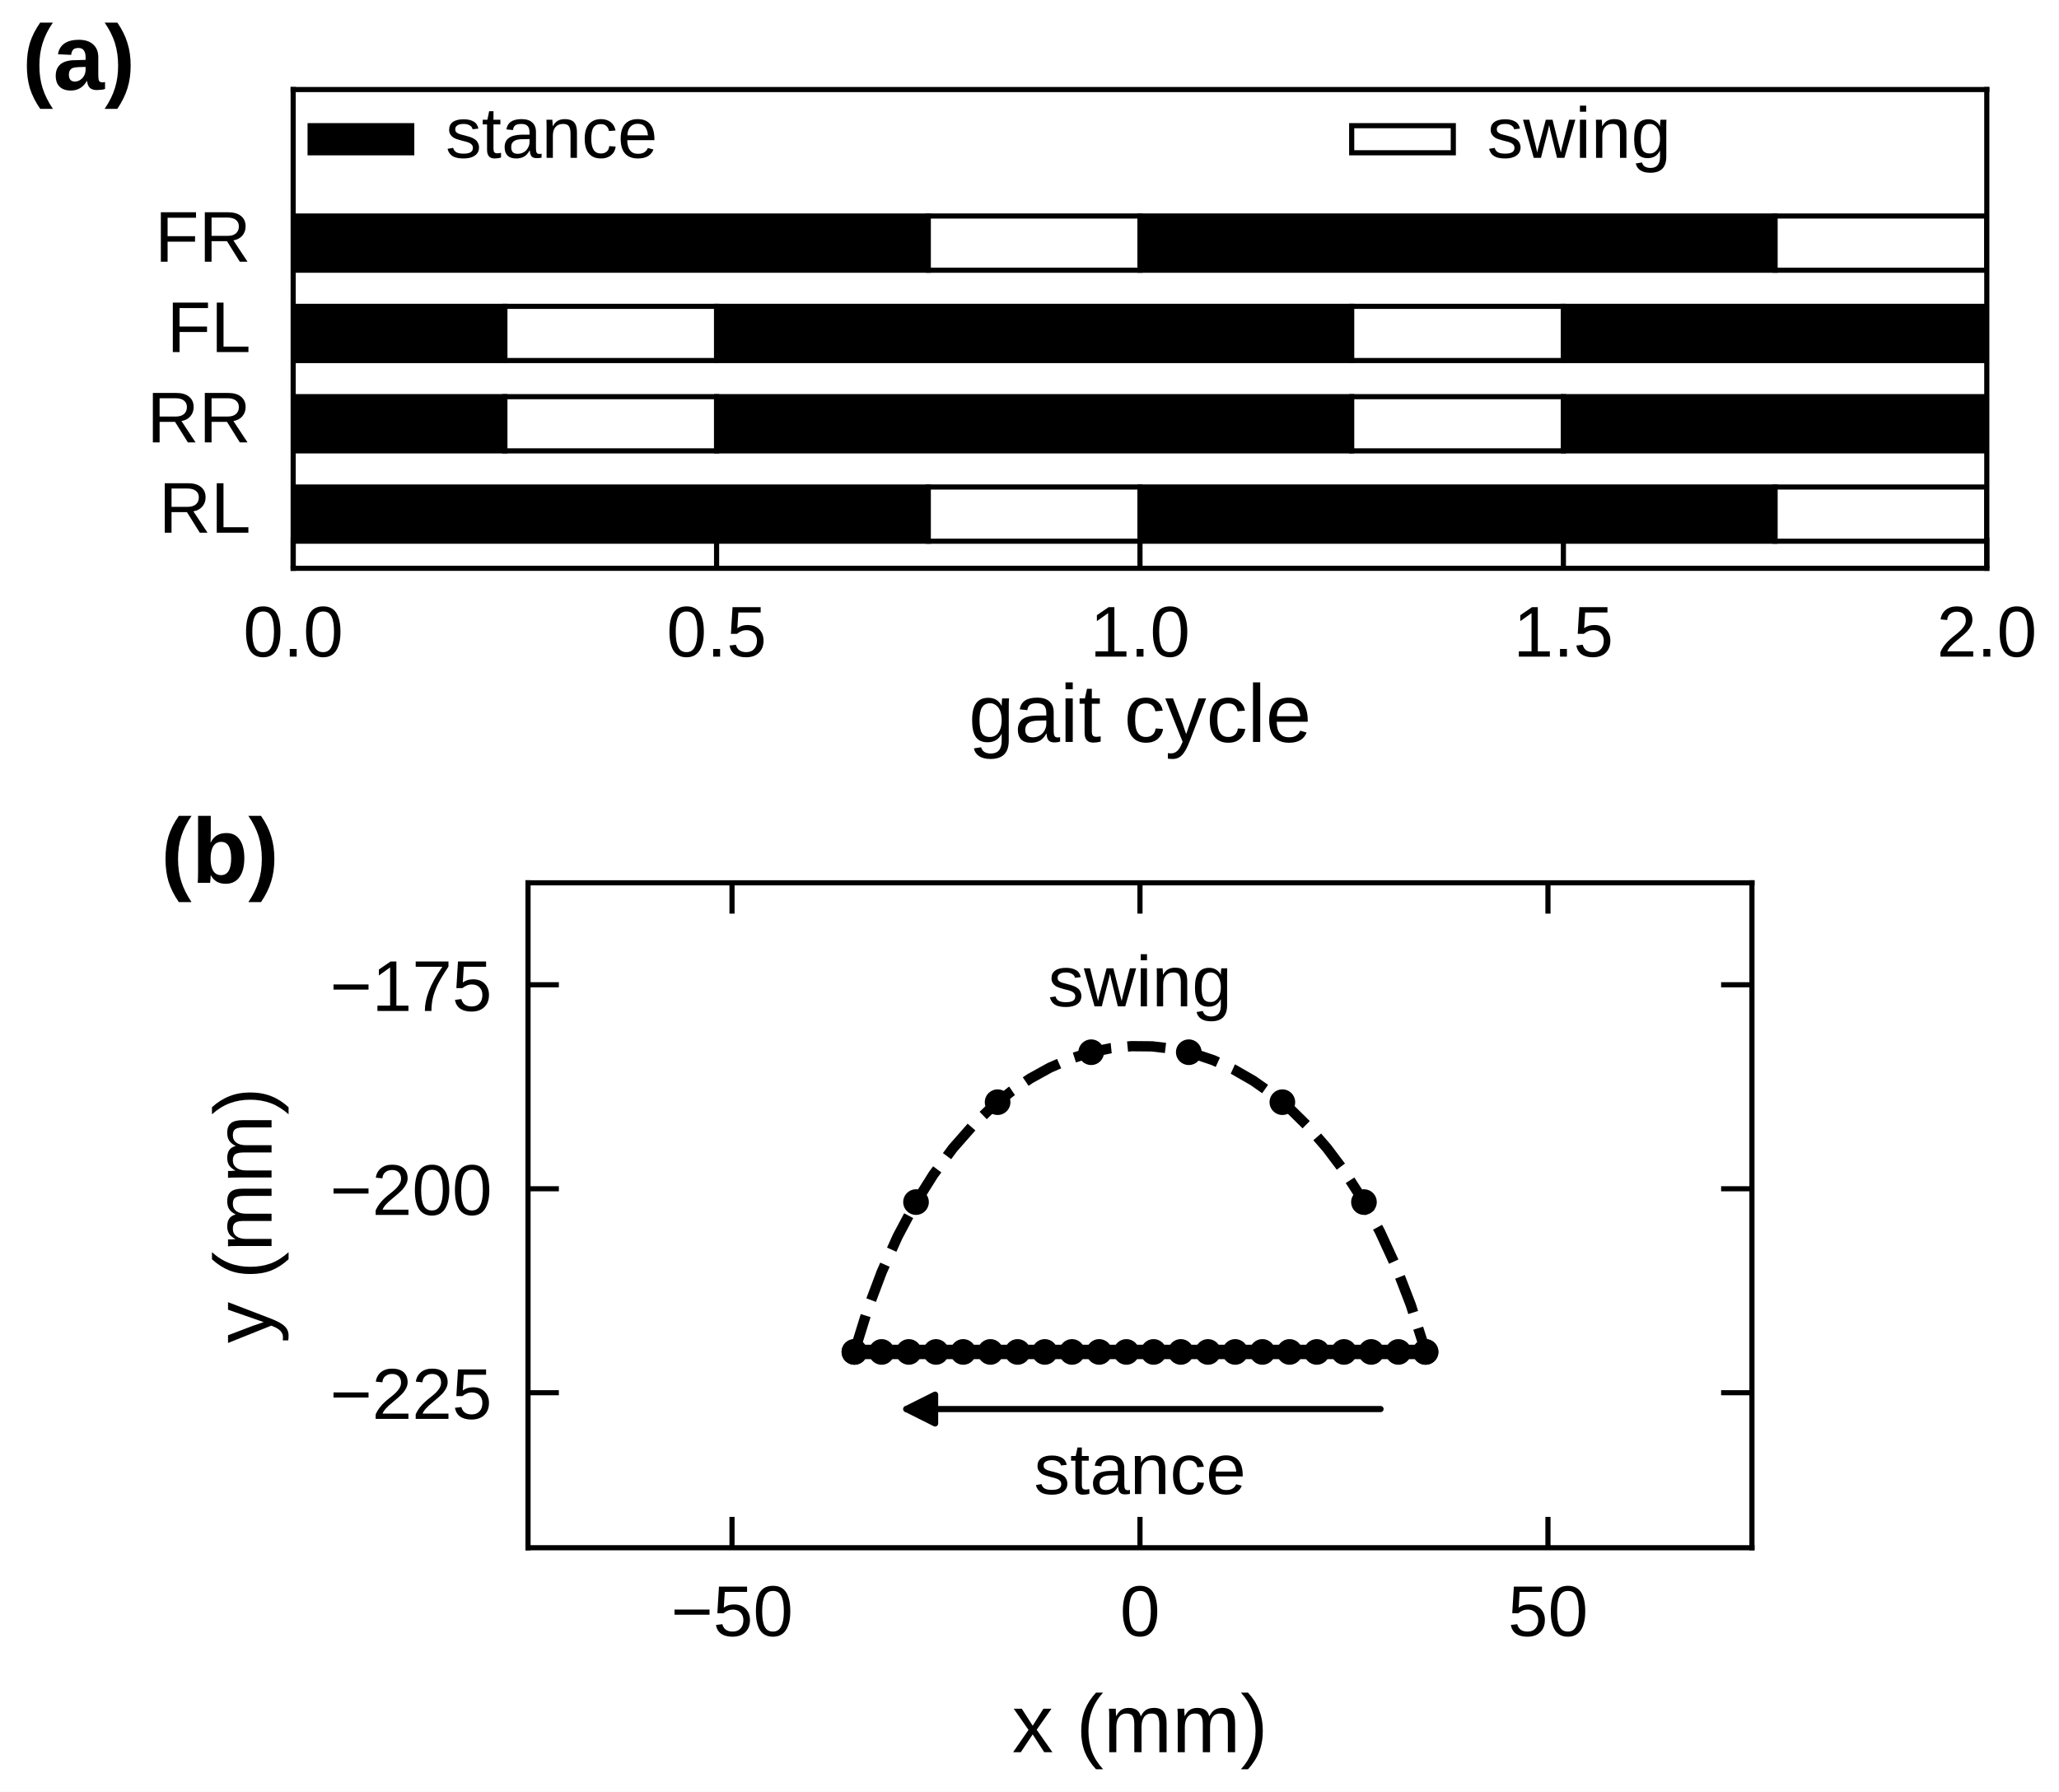
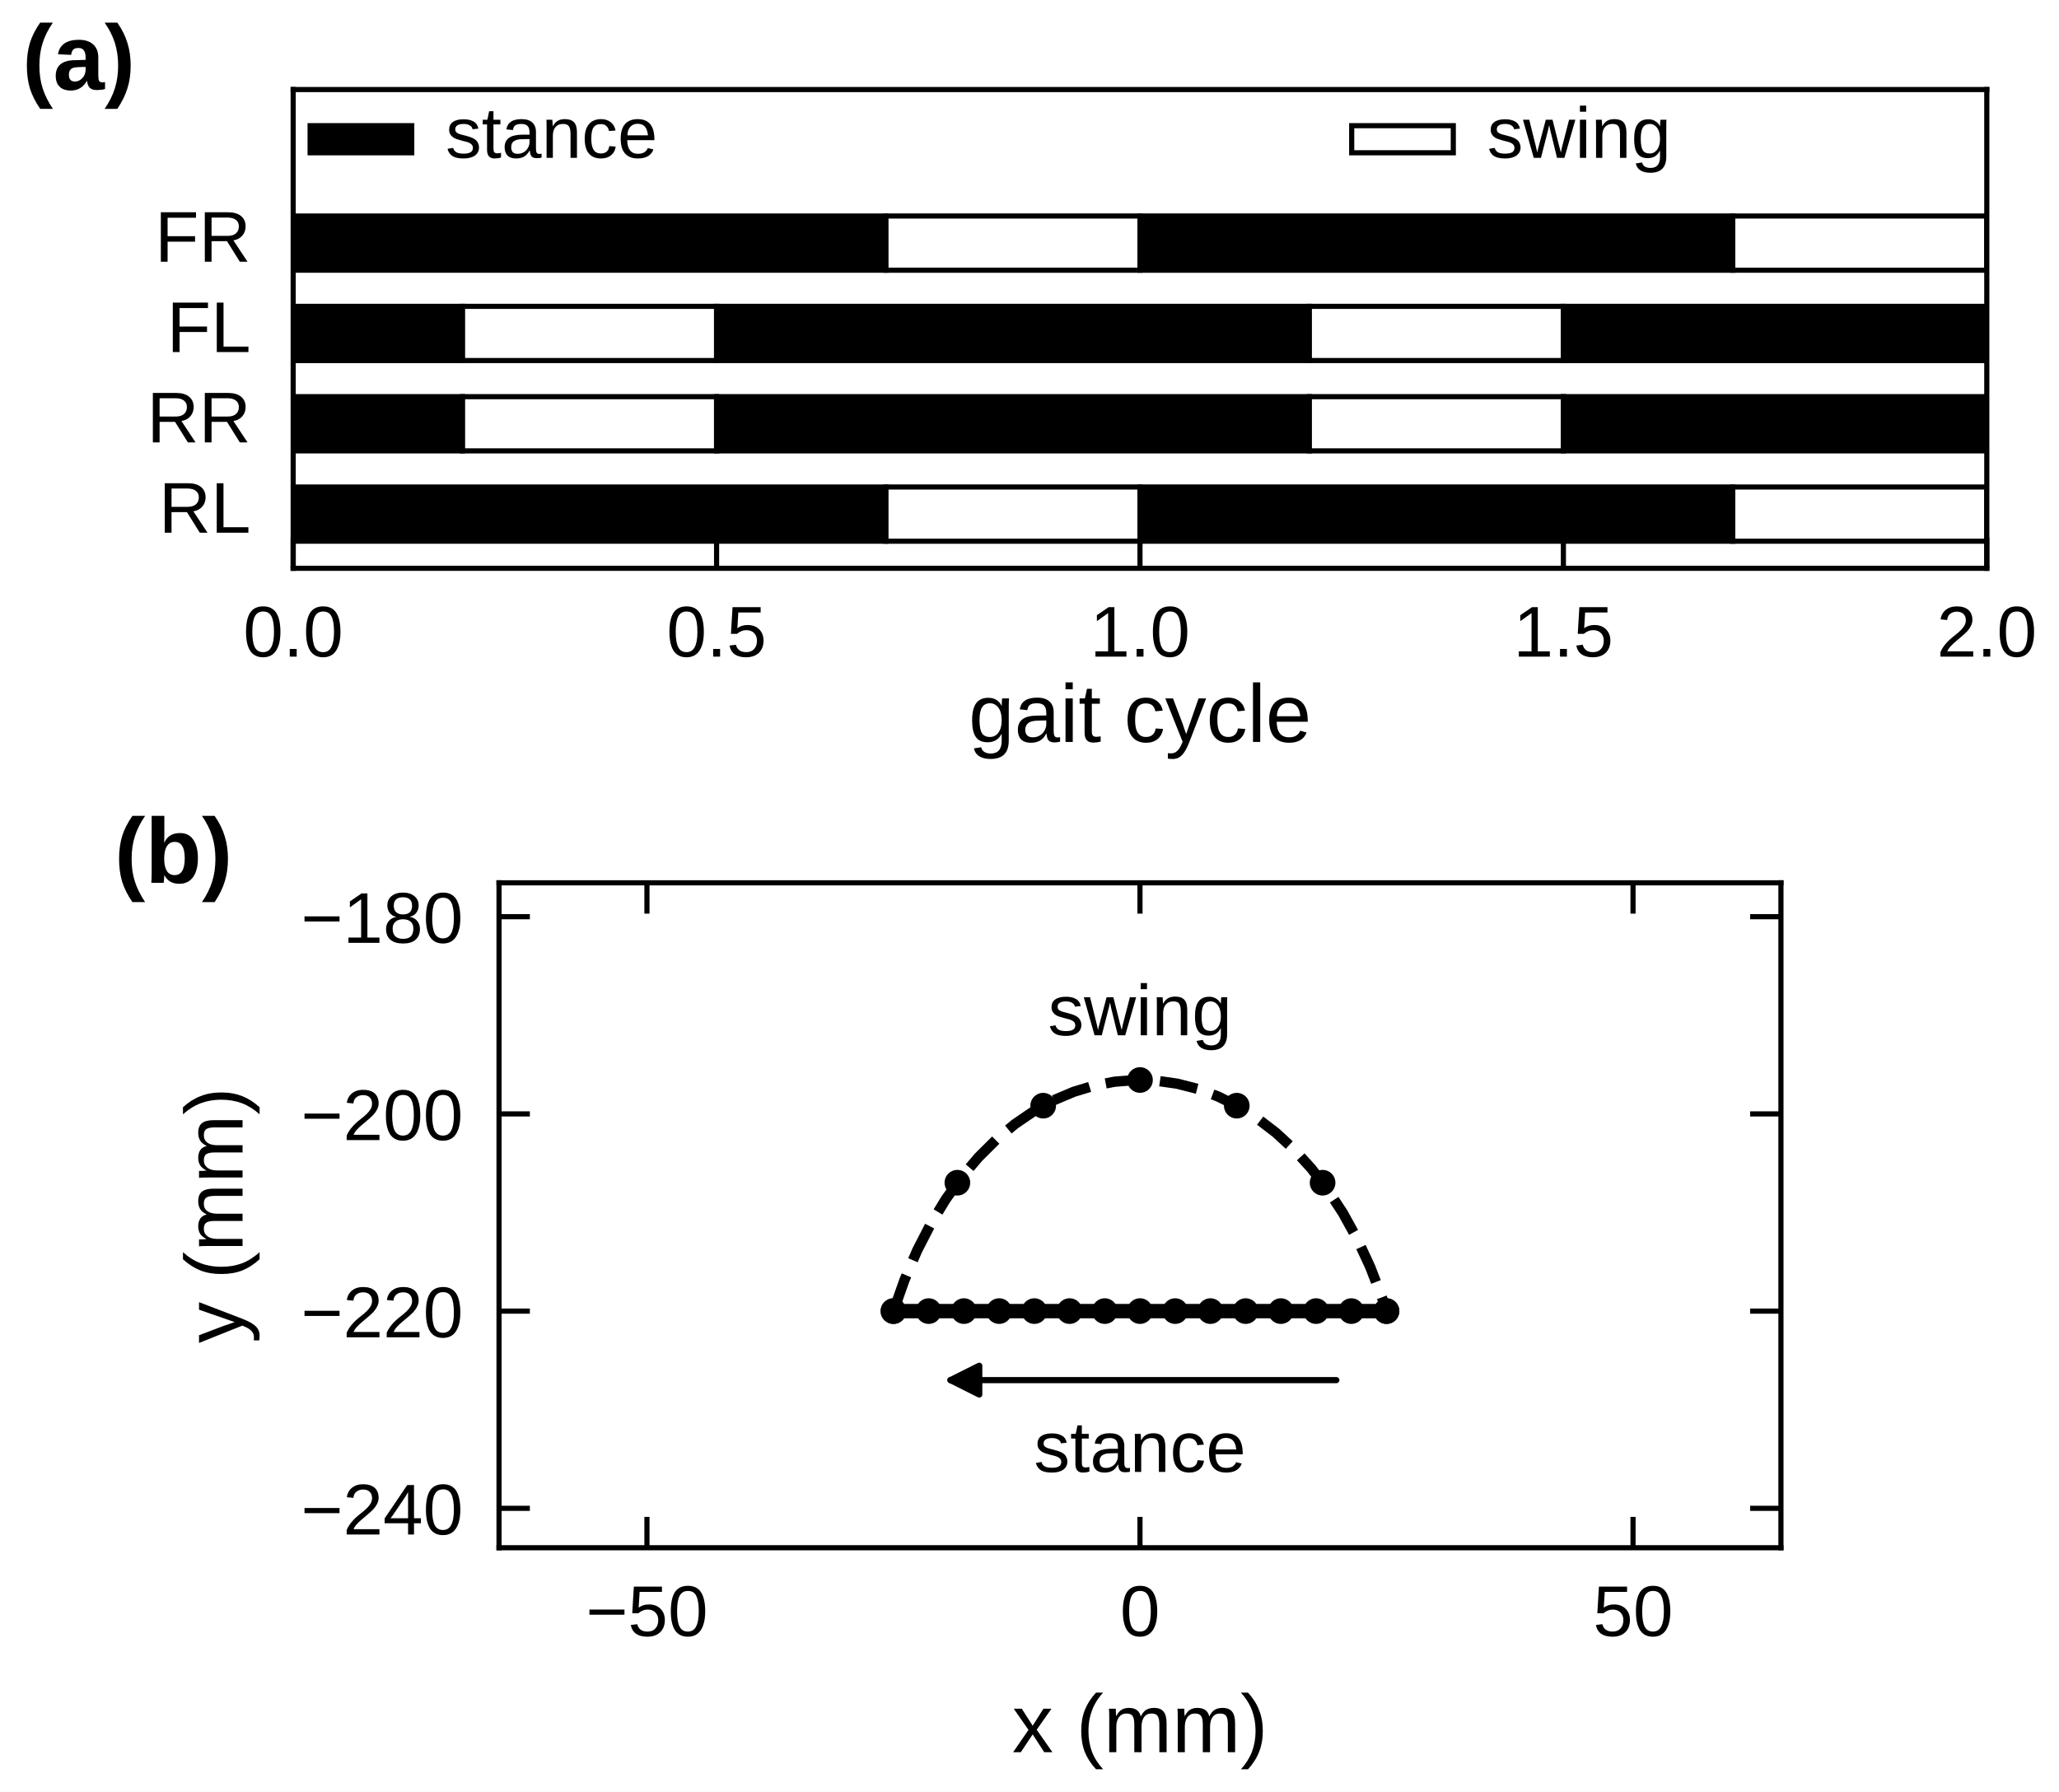
<svg xmlns="http://www.w3.org/2000/svg" xmlns:xlink="http://www.w3.org/1999/xlink" width="200.311pt" height="174.324pt" viewBox="0 0 200.311 174.324" version="1.1">
  <defs>
    <style type="text/css">*{stroke-linejoin: round; stroke-linecap: butt}</style>
  </defs>
  <g id="figure_1">
    <g id="patch_1">
      <path d="M 0 174.324  L 200.311 174.324  L 200.311 0  L 0 0  z " style="fill: #ffffff" />
    </g>
    <g id="axes_1">
      <g id="patch_2">
        <path d="M 28.522 55.292  L 193.286 55.292  L 193.286 8.712  L 28.522 8.712  z " style="fill: #ffffff" />
      </g>
      <g id="patch_3">
-         <path d="M -53.86 26.289  L 7.927 26.289  L 7.927 21.016  L -53.86 21.016  z " clip-path="url(#p23dc5a5c79)" style="stroke: #000000; stroke-width: 0.5; stroke-linejoin: miter" />
+         <path d="M -53.86 26.289  L 3.808 26.289  L 3.808 21.016  L -53.86 21.016  z " clip-path="url(#p6f42e60579)" style="stroke: #000000; stroke-width: 0.5; stroke-linejoin: miter" />
      </g>
      <g id="patch_4">
-         <path d="M 7.927 26.289  L 28.522 26.289  L 28.522 21.016  L 7.927 21.016  z " clip-path="url(#p23dc5a5c79)" style="fill: #ffffff; stroke: #000000; stroke-width: 0.5; stroke-linejoin: miter" />
+         <path d="M 3.808 26.289  L 28.522 26.289  L 28.522 21.016  L 3.808 21.016  z " clip-path="url(#p6f42e60579)" style="fill: #ffffff; stroke: #000000; stroke-width: 0.5; stroke-linejoin: miter" />
      </g>
      <g id="patch_5">
-         <path d="M 28.522 26.289  L 90.309 26.289  L 90.309 21.016  L 28.522 21.016  z " clip-path="url(#p23dc5a5c79)" style="stroke: #000000; stroke-width: 0.5; stroke-linejoin: miter" />
+         <path d="M 28.522 26.289  L 86.19 26.289  L 86.19 21.016  L 28.522 21.016  z " clip-path="url(#p6f42e60579)" style="stroke: #000000; stroke-width: 0.5; stroke-linejoin: miter" />
      </g>
      <g id="patch_6">
-         <path d="M 90.309 26.289  L 110.904 26.289  L 110.904 21.016  L 90.309 21.016  z " clip-path="url(#p23dc5a5c79)" style="fill: #ffffff; stroke: #000000; stroke-width: 0.5; stroke-linejoin: miter" />
+         <path d="M 86.19 26.289  L 110.904 26.289  L 110.904 21.016  L 86.19 21.016  z " clip-path="url(#p6f42e60579)" style="fill: #ffffff; stroke: #000000; stroke-width: 0.5; stroke-linejoin: miter" />
      </g>
      <g id="patch_7">
-         <path d="M 110.904 26.289  L 172.691 26.289  L 172.691 21.016  L 110.904 21.016  z " clip-path="url(#p23dc5a5c79)" style="stroke: #000000; stroke-width: 0.5; stroke-linejoin: miter" />
+         <path d="M 110.904 26.289  L 168.571 26.289  L 168.571 21.016  L 110.904 21.016  z " clip-path="url(#p6f42e60579)" style="stroke: #000000; stroke-width: 0.5; stroke-linejoin: miter" />
      </g>
      <g id="patch_8">
-         <path d="M 172.691 26.289  L 193.286 26.289  L 193.286 21.016  L 172.691 21.016  z " clip-path="url(#p23dc5a5c79)" style="fill: #ffffff; stroke: #000000; stroke-width: 0.5; stroke-linejoin: miter" />
+         <path d="M 168.571 26.289  L 193.286 26.289  L 193.286 21.016  L 168.571 21.016  z " clip-path="url(#p6f42e60579)" style="fill: #ffffff; stroke: #000000; stroke-width: 0.5; stroke-linejoin: miter" />
      </g>
      <g id="patch_9">
-         <path d="M -12.669 35.078  L 49.118 35.078  L 49.118 29.805  L -12.669 29.805  z " clip-path="url(#p23dc5a5c79)" style="stroke: #000000; stroke-width: 0.5; stroke-linejoin: miter" />
+         <path d="M -12.669 35.078  L 44.999 35.078  L 44.999 29.805  L -12.669 29.805  z " clip-path="url(#p6f42e60579)" style="stroke: #000000; stroke-width: 0.5; stroke-linejoin: miter" />
      </g>
      <g id="patch_10">
-         <path d="M 49.118 35.078  L 69.713 35.078  L 69.713 29.805  L 49.118 29.805  z " clip-path="url(#p23dc5a5c79)" style="fill: #ffffff; stroke: #000000; stroke-width: 0.5; stroke-linejoin: miter" />
+         <path d="M 44.999 35.078  L 69.713 35.078  L 69.713 29.805  L 44.999 29.805  z " clip-path="url(#p6f42e60579)" style="fill: #ffffff; stroke: #000000; stroke-width: 0.5; stroke-linejoin: miter" />
      </g>
      <g id="patch_11">
-         <path d="M 69.713 35.078  L 131.5 35.078  L 131.5 29.805  L 69.713 29.805  z " clip-path="url(#p23dc5a5c79)" style="stroke: #000000; stroke-width: 0.5; stroke-linejoin: miter" />
+         <path d="M 69.713 35.078  L 127.38 35.078  L 127.38 29.805  L 69.713 29.805  z " clip-path="url(#p6f42e60579)" style="stroke: #000000; stroke-width: 0.5; stroke-linejoin: miter" />
      </g>
      <g id="patch_12">
-         <path d="M 131.5 35.078  L 152.095 35.078  L 152.095 29.805  L 131.5 29.805  z " clip-path="url(#p23dc5a5c79)" style="fill: #ffffff; stroke: #000000; stroke-width: 0.5; stroke-linejoin: miter" />
+         <path d="M 127.38 35.078  L 152.095 35.078  L 152.095 29.805  L 127.38 29.805  z " clip-path="url(#p6f42e60579)" style="fill: #ffffff; stroke: #000000; stroke-width: 0.5; stroke-linejoin: miter" />
      </g>
      <g id="patch_13">
-         <path d="M 152.095 35.078  L 213.881 35.078  L 213.881 29.805  L 152.095 29.805  z " clip-path="url(#p23dc5a5c79)" style="stroke: #000000; stroke-width: 0.5; stroke-linejoin: miter" />
+         <path d="M 152.095 35.078  L 209.762 35.078  L 209.762 29.805  L 152.095 29.805  z " clip-path="url(#p6f42e60579)" style="stroke: #000000; stroke-width: 0.5; stroke-linejoin: miter" />
      </g>
      <g id="patch_14">
-         <path d="M 213.881 35.078  L 234.477 35.078  L 234.477 29.805  L 213.881 29.805  z " clip-path="url(#p23dc5a5c79)" style="fill: #ffffff; stroke: #000000; stroke-width: 0.5; stroke-linejoin: miter" />
+         <path d="M 209.762 35.078  L 234.477 35.078  L 234.477 29.805  L 209.762 29.805  z " clip-path="url(#p6f42e60579)" style="fill: #ffffff; stroke: #000000; stroke-width: 0.5; stroke-linejoin: miter" />
      </g>
      <g id="patch_15">
-         <path d="M -12.669 43.867  L 49.118 43.867  L 49.118 38.594  L -12.669 38.594  z " clip-path="url(#p23dc5a5c79)" style="stroke: #000000; stroke-width: 0.5; stroke-linejoin: miter" />
+         <path d="M -12.669 43.867  L 44.999 43.867  L 44.999 38.594  L -12.669 38.594  z " clip-path="url(#p6f42e60579)" style="stroke: #000000; stroke-width: 0.5; stroke-linejoin: miter" />
      </g>
      <g id="patch_16">
-         <path d="M 49.118 43.867  L 69.713 43.867  L 69.713 38.594  L 49.118 38.594  z " clip-path="url(#p23dc5a5c79)" style="fill: #ffffff; stroke: #000000; stroke-width: 0.5; stroke-linejoin: miter" />
+         <path d="M 44.999 43.867  L 69.713 43.867  L 69.713 38.594  L 44.999 38.594  z " clip-path="url(#p6f42e60579)" style="fill: #ffffff; stroke: #000000; stroke-width: 0.5; stroke-linejoin: miter" />
      </g>
      <g id="patch_17">
-         <path d="M 69.713 43.867  L 131.5 43.867  L 131.5 38.594  L 69.713 38.594  z " clip-path="url(#p23dc5a5c79)" style="stroke: #000000; stroke-width: 0.5; stroke-linejoin: miter" />
+         <path d="M 69.713 43.867  L 127.38 43.867  L 127.38 38.594  L 69.713 38.594  z " clip-path="url(#p6f42e60579)" style="stroke: #000000; stroke-width: 0.5; stroke-linejoin: miter" />
      </g>
      <g id="patch_18">
-         <path d="M 131.5 43.867  L 152.095 43.867  L 152.095 38.594  L 131.5 38.594  z " clip-path="url(#p23dc5a5c79)" style="fill: #ffffff; stroke: #000000; stroke-width: 0.5; stroke-linejoin: miter" />
+         <path d="M 127.38 43.867  L 152.095 43.867  L 152.095 38.594  L 127.38 38.594  z " clip-path="url(#p6f42e60579)" style="fill: #ffffff; stroke: #000000; stroke-width: 0.5; stroke-linejoin: miter" />
      </g>
      <g id="patch_19">
-         <path d="M 152.095 43.867  L 213.881 43.867  L 213.881 38.594  L 152.095 38.594  z " clip-path="url(#p23dc5a5c79)" style="stroke: #000000; stroke-width: 0.5; stroke-linejoin: miter" />
+         <path d="M 152.095 43.867  L 209.762 43.867  L 209.762 38.594  L 152.095 38.594  z " clip-path="url(#p6f42e60579)" style="stroke: #000000; stroke-width: 0.5; stroke-linejoin: miter" />
      </g>
      <g id="patch_20">
-         <path d="M 213.881 43.867  L 234.477 43.867  L 234.477 38.594  L 213.881 38.594  z " clip-path="url(#p23dc5a5c79)" style="fill: #ffffff; stroke: #000000; stroke-width: 0.5; stroke-linejoin: miter" />
+         <path d="M 209.762 43.867  L 234.477 43.867  L 234.477 38.594  L 209.762 38.594  z " clip-path="url(#p6f42e60579)" style="fill: #ffffff; stroke: #000000; stroke-width: 0.5; stroke-linejoin: miter" />
      </g>
      <g id="patch_21">
-         <path d="M -53.86 52.655  L 7.927 52.655  L 7.927 47.382  L -53.86 47.382  z " clip-path="url(#p23dc5a5c79)" style="stroke: #000000; stroke-width: 0.5; stroke-linejoin: miter" />
+         <path d="M -53.86 52.655  L 3.808 52.655  L 3.808 47.382  L -53.86 47.382  z " clip-path="url(#p6f42e60579)" style="stroke: #000000; stroke-width: 0.5; stroke-linejoin: miter" />
      </g>
      <g id="patch_22">
-         <path d="M 7.927 52.655  L 28.522 52.655  L 28.522 47.382  L 7.927 47.382  z " clip-path="url(#p23dc5a5c79)" style="fill: #ffffff; stroke: #000000; stroke-width: 0.5; stroke-linejoin: miter" />
+         <path d="M 3.808 52.655  L 28.522 52.655  L 28.522 47.382  L 3.808 47.382  z " clip-path="url(#p6f42e60579)" style="fill: #ffffff; stroke: #000000; stroke-width: 0.5; stroke-linejoin: miter" />
      </g>
      <g id="patch_23">
-         <path d="M 28.522 52.655  L 90.309 52.655  L 90.309 47.382  L 28.522 47.382  z " clip-path="url(#p23dc5a5c79)" style="stroke: #000000; stroke-width: 0.5; stroke-linejoin: miter" />
+         <path d="M 28.522 52.655  L 86.19 52.655  L 86.19 47.382  L 28.522 47.382  z " clip-path="url(#p6f42e60579)" style="stroke: #000000; stroke-width: 0.5; stroke-linejoin: miter" />
      </g>
      <g id="patch_24">
-         <path d="M 90.309 52.655  L 110.904 52.655  L 110.904 47.382  L 90.309 47.382  z " clip-path="url(#p23dc5a5c79)" style="fill: #ffffff; stroke: #000000; stroke-width: 0.5; stroke-linejoin: miter" />
+         <path d="M 86.19 52.655  L 110.904 52.655  L 110.904 47.382  L 86.19 47.382  z " clip-path="url(#p6f42e60579)" style="fill: #ffffff; stroke: #000000; stroke-width: 0.5; stroke-linejoin: miter" />
      </g>
      <g id="patch_25">
-         <path d="M 110.904 52.655  L 172.691 52.655  L 172.691 47.382  L 110.904 47.382  z " clip-path="url(#p23dc5a5c79)" style="stroke: #000000; stroke-width: 0.5; stroke-linejoin: miter" />
+         <path d="M 110.904 52.655  L 168.571 52.655  L 168.571 47.382  L 110.904 47.382  z " clip-path="url(#p6f42e60579)" style="stroke: #000000; stroke-width: 0.5; stroke-linejoin: miter" />
      </g>
      <g id="patch_26">
-         <path d="M 172.691 52.655  L 193.286 52.655  L 193.286 47.382  L 172.691 47.382  z " clip-path="url(#p23dc5a5c79)" style="fill: #ffffff; stroke: #000000; stroke-width: 0.5; stroke-linejoin: miter" />
+         <path d="M 168.571 52.655  L 193.286 52.655  L 193.286 47.382  L 168.571 47.382  z " clip-path="url(#p6f42e60579)" style="fill: #ffffff; stroke: #000000; stroke-width: 0.5; stroke-linejoin: miter" />
      </g>
      <g id="patch_27">
        <path d="M 30.17 14.864  L 40.056 14.864  L 40.056 12.228  L 30.17 12.228  z " style="stroke: #000000; stroke-width: 0.5; stroke-linejoin: miter" />
      </g>
      <g id="patch_28">
        <path d="M 131.5 14.864  L 141.385 14.864  L 141.385 12.228  L 131.5 12.228  z " style="fill: #ffffff; stroke: #000000; stroke-width: 0.5; stroke-linejoin: miter" />
      </g>
      <g id="matplotlib.axis_1">
        <g id="xtick_1">
          <g id="line2d_1">
            <defs>
-               <path id="m2e07d3d69a" d="M 0 0  L 0 -3  " style="stroke: #000000; stroke-width: 0.5" />
+               <path id="m10e63d51c4" d="M 0 0  L 0 -3  " style="stroke: #000000; stroke-width: 0.5" />
            </defs>
            <g>
-               <use xlink:href="#m2e07d3d69a" x="28.522" y="55.292" style="stroke: #000000; stroke-width: 0.5" />
+               <use xlink:href="#m10e63d51c4" x="28.522" y="55.292" style="stroke: #000000; stroke-width: 0.5" />
            </g>
          </g>
          <g id="text_1">
            <text style="font-size: 7px; font-family: 'Arial'; text-anchor: middle" x="28.522" y="63.888" transform="rotate(-0 28.5222 63.88814)">0.0</text>
          </g>
        </g>
        <g id="xtick_2">
          <g id="line2d_2">
            <g>
-               <use xlink:href="#m2e07d3d69a" x="69.713" y="55.292" style="stroke: #000000; stroke-width: 0.5" />
+               <use xlink:href="#m10e63d51c4" x="69.713" y="55.292" style="stroke: #000000; stroke-width: 0.5" />
            </g>
          </g>
          <g id="text_2">
            <text style="font-size: 7px; font-family: 'Arial'; text-anchor: middle" x="69.713" y="63.888" transform="rotate(-0 69.71315 63.88814)">0.5</text>
          </g>
        </g>
        <g id="xtick_3">
          <g id="line2d_3">
            <g>
-               <use xlink:href="#m2e07d3d69a" x="110.904" y="55.292" style="stroke: #000000; stroke-width: 0.5" />
+               <use xlink:href="#m10e63d51c4" x="110.904" y="55.292" style="stroke: #000000; stroke-width: 0.5" />
            </g>
          </g>
          <g id="text_3">
            <text style="font-size: 7px; font-family: 'Arial'; text-anchor: middle" x="110.904" y="63.888" transform="rotate(-0 110.9041 63.88814)">1.0</text>
          </g>
        </g>
        <g id="xtick_4">
          <g id="line2d_4">
            <g>
-               <use xlink:href="#m2e07d3d69a" x="152.095" y="55.292" style="stroke: #000000; stroke-width: 0.5" />
+               <use xlink:href="#m10e63d51c4" x="152.095" y="55.292" style="stroke: #000000; stroke-width: 0.5" />
            </g>
          </g>
          <g id="text_4">
            <text style="font-size: 7px; font-family: 'Arial'; text-anchor: middle" x="152.095" y="63.888" transform="rotate(-0 152.095 63.88814)">1.5</text>
          </g>
        </g>
        <g id="xtick_5">
          <g id="line2d_5">
            <g>
-               <use xlink:href="#m2e07d3d69a" x="193.286" y="55.292" style="stroke: #000000; stroke-width: 0.5" />
+               <use xlink:href="#m10e63d51c4" x="193.286" y="55.292" style="stroke: #000000; stroke-width: 0.5" />
            </g>
          </g>
          <g id="text_5">
            <text style="font-size: 7px; font-family: 'Arial'; text-anchor: middle" x="193.286" y="63.888" transform="rotate(-0 193.286 63.88814)">2.0</text>
          </g>
        </g>
        <g id="text_6">
          <text style="font-size: 8px; font-family: 'Arial'; text-anchor: middle" x="110.904" y="72.186" transform="rotate(-0 110.9041 72.18551)">gait cycle</text>
        </g>
      </g>
      <g id="matplotlib.axis_2" />
      <g id="patch_29">
        <path d="M 28.522 55.292  L 28.522 8.712  " style="fill: none; stroke: #000000; stroke-width: 0.5; stroke-linejoin: miter; stroke-linecap: square" />
      </g>
      <g id="patch_30">
        <path d="M 193.286 55.292  L 193.286 8.712  " style="fill: none; stroke: #000000; stroke-width: 0.5; stroke-linejoin: miter; stroke-linecap: square" />
      </g>
      <g id="patch_31">
        <path d="M 28.522 55.292  L 193.286 55.292  " style="fill: none; stroke: #000000; stroke-width: 0.5; stroke-linejoin: miter; stroke-linecap: square" />
      </g>
      <g id="patch_32">
        <path d="M 28.522 8.712  L 193.286 8.712  " style="fill: none; stroke: #000000; stroke-width: 0.5; stroke-linejoin: miter; stroke-linecap: square" />
      </g>
      <g id="text_7">
        <text style="font-size: 7px; font-family: 'Arial'; text-anchor: end" x="24.403" y="25.464" transform="rotate(-0 24.40311 25.46443)">FR</text>
      </g>
      <g id="text_8">
        <text style="font-size: 7px; font-family: 'Arial'; text-anchor: end" x="24.403" y="34.253" transform="rotate(-0 24.40311 34.25305)">FL</text>
      </g>
      <g id="text_9">
        <text style="font-size: 7px; font-family: 'Arial'; text-anchor: end" x="24.403" y="43.042" transform="rotate(-0 24.40311 43.04168)">RR</text>
      </g>
      <g id="text_10">
        <text style="font-size: 7px; font-family: 'Arial'; text-anchor: end" x="24.403" y="51.83" transform="rotate(-0 24.40311 51.8303)">RL</text>
      </g>
      <g id="text_11">
        <text style="font-size: 7px; font-family: 'Arial'; text-anchor: start" x="43.351" y="15.358" transform="rotate(-0 43.35095 15.35751)">stance</text>
      </g>
      <g id="text_12">
        <text style="font-size: 7px; font-family: 'Arial'; text-anchor: start" x="144.681" y="15.357" transform="rotate(-0 144.6807 15.35744)">swing</text>
      </g>
      <g id="text_13">
        <text style="font-weight: 700; font-size: 9px; font-family: 'Arial'; text-anchor: start" x="2.16" y="8.712" transform="rotate(-0 2.16 8.712246)">(a)</text>
      </g>
    </g>
    <g id="axes_2">
      <g id="patch_33">
-         <path d="M 51.369 150.586  L 170.439 150.586  L 170.439 85.892  L 51.369 85.892  z " style="fill: #ffffff" />
+         <path d="M 48.548 150.586  L 173.26 150.586  L 173.26 85.892  L 48.548 85.892  z " style="fill: #ffffff" />
      </g>
      <g id="matplotlib.axis_3">
        <g id="xtick_6">
          <g id="line2d_6">
            <g>
-               <use xlink:href="#m2e07d3d69a" x="71.214" y="150.586" style="stroke: #000000; stroke-width: 0.5" />
+               <use xlink:href="#m10e63d51c4" x="62.938" y="150.586" style="stroke: #000000; stroke-width: 0.5" />
            </g>
          </g>
          <g id="line2d_7">
            <defs>
-               <path id="mf65a0dabab" d="M 0 0  L 0 3  " style="stroke: #000000; stroke-width: 0.5" />
+               <path id="mf1cdcaf605" d="M 0 0  L 0 3  " style="stroke: #000000; stroke-width: 0.5" />
            </defs>
            <g>
-               <use xlink:href="#mf65a0dabab" x="71.214" y="85.892" style="stroke: #000000; stroke-width: 0.5" />
+               <use xlink:href="#mf1cdcaf605" x="62.938" y="85.892" style="stroke: #000000; stroke-width: 0.5" />
            </g>
          </g>
          <g id="text_14">
-             <text style="font-size: 7px; font-family: 'Arial'; text-anchor: middle" x="71.214" y="159.182" transform="rotate(-0 71.21404 159.1825)">−50</text>
+             <text style="font-size: 7px; font-family: 'Arial'; text-anchor: middle" x="62.938" y="159.182" transform="rotate(-0 62.93775 159.1825)">−50</text>
          </g>
        </g>
        <g id="xtick_7">
          <g id="line2d_8">
            <g>
-               <use xlink:href="#m2e07d3d69a" x="110.904" y="150.586" style="stroke: #000000; stroke-width: 0.5" />
+               <use xlink:href="#m10e63d51c4" x="110.904" y="150.586" style="stroke: #000000; stroke-width: 0.5" />
            </g>
          </g>
          <g id="line2d_9">
            <g>
-               <use xlink:href="#mf65a0dabab" x="110.904" y="85.892" style="stroke: #000000; stroke-width: 0.5" />
+               <use xlink:href="#mf1cdcaf605" x="110.904" y="85.892" style="stroke: #000000; stroke-width: 0.5" />
            </g>
          </g>
          <g id="text_15">
            <text style="font-size: 7px; font-family: 'Arial'; text-anchor: middle" x="110.904" y="159.182" transform="rotate(-0 110.9041 159.1825)">0</text>
          </g>
        </g>
        <g id="xtick_8">
          <g id="line2d_10">
            <g>
-               <use xlink:href="#m2e07d3d69a" x="150.594" y="150.586" style="stroke: #000000; stroke-width: 0.5" />
+               <use xlink:href="#m10e63d51c4" x="158.87" y="150.586" style="stroke: #000000; stroke-width: 0.5" />
            </g>
          </g>
          <g id="line2d_11">
            <g>
-               <use xlink:href="#mf65a0dabab" x="150.594" y="85.892" style="stroke: #000000; stroke-width: 0.5" />
+               <use xlink:href="#mf1cdcaf605" x="158.87" y="85.892" style="stroke: #000000; stroke-width: 0.5" />
            </g>
          </g>
          <g id="text_16">
-             <text style="font-size: 7px; font-family: 'Arial'; text-anchor: middle" x="150.594" y="159.182" transform="rotate(-0 150.5941 159.1825)">50</text>
+             <text style="font-size: 7px; font-family: 'Arial'; text-anchor: middle" x="158.87" y="159.182" transform="rotate(-0 158.8704 159.1825)">50</text>
          </g>
        </g>
        <g id="text_17">
          <text style="font-size: 8px; font-family: 'Arial'; text-anchor: middle" x="110.904" y="170.48" transform="rotate(-0 110.9041 170.4798)">x (mm)</text>
        </g>
      </g>
      <g id="matplotlib.axis_4">
        <g id="ytick_1">
          <g id="line2d_12">
            <defs>
-               <path id="m43bdee12c6" d="M 0 0  L 3 0  " style="stroke: #000000; stroke-width: 0.5" />
+               <path id="m8ea375f5a6" d="M 0 0  L 3 0  " style="stroke: #000000; stroke-width: 0.5" />
            </defs>
            <g>
-               <use xlink:href="#m43bdee12c6" x="51.369" y="135.504" style="stroke: #000000; stroke-width: 0.5" />
+               <use xlink:href="#m8ea375f5a6" x="48.548" y="146.749" style="stroke: #000000; stroke-width: 0.5" />
            </g>
          </g>
          <g id="line2d_13">
            <defs>
-               <path id="mbfbedfee14" d="M 0 0  L -3 0  " style="stroke: #000000; stroke-width: 0.5" />
+               <path id="m26c3404133" d="M 0 0  L -3 0  " style="stroke: #000000; stroke-width: 0.5" />
            </defs>
            <g>
-               <use xlink:href="#mbfbedfee14" x="170.439" y="135.504" style="stroke: #000000; stroke-width: 0.5" />
+               <use xlink:href="#m26c3404133" x="173.26" y="146.749" style="stroke: #000000; stroke-width: 0.5" />
            </g>
          </g>
          <g id="text_18">
-             <text style="font-size: 7px; font-family: 'Arial'; text-anchor: end" x="47.869" y="138.052" transform="rotate(-0 47.86902 138.0521)">−225</text>
+             <text style="font-size: 7px; font-family: 'Arial'; text-anchor: end" x="45.048" y="149.297" transform="rotate(-0 45.04785 149.2971)">−240</text>
          </g>
        </g>
        <g id="ytick_2">
          <g id="line2d_14">
            <g>
-               <use xlink:href="#m43bdee12c6" x="51.369" y="115.659" style="stroke: #000000; stroke-width: 0.5" />
+               <use xlink:href="#m8ea375f5a6" x="48.548" y="127.562" style="stroke: #000000; stroke-width: 0.5" />
            </g>
          </g>
          <g id="line2d_15">
            <g>
-               <use xlink:href="#mbfbedfee14" x="170.439" y="115.659" style="stroke: #000000; stroke-width: 0.5" />
+               <use xlink:href="#m26c3404133" x="173.26" y="127.562" style="stroke: #000000; stroke-width: 0.5" />
            </g>
          </g>
          <g id="text_19">
-             <text style="font-size: 7px; font-family: 'Arial'; text-anchor: end" x="47.869" y="118.207" transform="rotate(-0 47.86902 118.2071)">−200</text>
+             <text style="font-size: 7px; font-family: 'Arial'; text-anchor: end" x="45.048" y="130.111" transform="rotate(-0 45.04785 130.1105)">−220</text>
          </g>
        </g>
        <g id="ytick_3">
          <g id="line2d_16">
            <g>
-               <use xlink:href="#m43bdee12c6" x="51.369" y="95.814" style="stroke: #000000; stroke-width: 0.5" />
+               <use xlink:href="#m8ea375f5a6" x="48.548" y="108.376" style="stroke: #000000; stroke-width: 0.5" />
            </g>
          </g>
          <g id="line2d_17">
            <g>
-               <use xlink:href="#mbfbedfee14" x="170.439" y="95.814" style="stroke: #000000; stroke-width: 0.5" />
+               <use xlink:href="#m26c3404133" x="173.26" y="108.376" style="stroke: #000000; stroke-width: 0.5" />
            </g>
          </g>
          <g id="text_20">
-             <text style="font-size: 7px; font-family: 'Arial'; text-anchor: end" x="47.869" y="98.362" transform="rotate(-0 47.86902 98.36208)">−175</text>
-           </g>
-         </g>
-         <g id="text_21">
-           <text style="font-size: 8px; font-family: 'Arial'; text-anchor: middle" x="26.419" y="118.239" transform="rotate(-90 26.41886 118.2392)">y (mm)</text>
-         </g>
-       </g>
-       <g id="line2d_18">
-         <path d="M 138.687 131.535  L 136.041 131.535  L 133.395 131.535  L 130.749 131.535  L 128.103 131.535  L 125.457 131.535  L 122.811 131.535  L 120.165 131.535  L 117.519 131.535  L 114.873 131.535  L 112.227 131.535  L 109.581 131.535  L 106.935 131.535  L 104.289 131.535  L 101.643 131.535  L 98.997 131.535  L 96.351 131.535  L 93.705 131.535  L 91.059 131.535  L 88.413 131.535  L 85.767 131.535  L 83.121 131.535  " clip-path="url(#pd506c3d084)" style="fill: none; stroke: #000000; stroke-width: 1.4; stroke-linecap: square" />
-       </g>
-       <g id="line2d_19">
-         <path d="M 83.121 131.535  L 84.374 127.494  L 85.781 123.748  L 87.33 120.296  L 89.008 117.139  L 90.806 114.276  L 92.71 111.709  L 94.709 109.435  L 96.49 107.722  L 98.326 106.224  L 100.208 104.943  L 102.13 103.879  L 104.084 103.031  L 106.063 102.4  L 108.059 101.985  L 110.067 101.786  L 112.077 101.804  L 114.082 102.039  L 116.077 102.49  L 118.052 103.157  L 120.001 104.041  L 121.917 105.142  L 123.792 106.459  L 125.619 107.992  L 127.39 109.742  L 129.098 111.709  L 130.737 113.891  L 132.55 116.712  L 134.246 119.827  L 135.814 123.236  L 137.242 126.941  L 138.518 130.94  L 138.687 131.535  L 138.687 131.535  " clip-path="url(#pd506c3d084)" style="fill: none; stroke-dasharray: 3.7,1.6; stroke-dashoffset: 0; stroke: #000000" />
+             <text style="font-size: 7px; font-family: 'Arial'; text-anchor: end" x="45.048" y="110.924" transform="rotate(-0 45.04785 110.924)">−200</text>
+           </g>
+         </g>
+         <g id="ytick_4">
+           <g id="line2d_18">
+             <g>
+               <use xlink:href="#m8ea375f5a6" x="48.548" y="89.189" style="stroke: #000000; stroke-width: 0.5" />
+             </g>
+           </g>
+           <g id="line2d_19">
+             <g>
+               <use xlink:href="#m26c3404133" x="173.26" y="89.189" style="stroke: #000000; stroke-width: 0.5" />
+             </g>
+           </g>
+           <g id="text_21">
+             <text style="font-size: 7px; font-family: 'Arial'; text-anchor: end" x="45.048" y="91.737" transform="rotate(-0 45.04785 91.73744)">−180</text>
+           </g>
+         </g>
+         <g id="text_22">
+           <text style="font-size: 8px; font-family: 'Arial'; text-anchor: middle" x="23.598" y="118.239" transform="rotate(-90 23.5977 118.2392)">y (mm)</text>
+         </g>
      </g>
      <g id="line2d_20">
+         <path d="M 134.887 127.562  L 131.461 127.562  L 128.035 127.562  L 124.609 127.562  L 121.183 127.562  L 117.756 127.562  L 114.33 127.562  L 110.904 127.562  L 107.478 127.562  L 104.052 127.562  L 100.626 127.562  L 97.199 127.562  L 93.773 127.562  L 90.347 127.562  L 86.921 127.562  " clip-path="url(#pa0665cd348)" style="fill: none; stroke: #000000; stroke-width: 1.4; stroke-linecap: square" />
+       </g>
+       <g id="line2d_21">
+         <path d="M 86.921 127.562  L 88.003 124.51  L 89.217 121.68  L 90.554 119.073  L 92.003 116.689  L 93.554 114.526  L 95.198 112.587  L 96.924 110.87  L 98.723 109.376  L 100.583 108.104  L 102.496 107.055  L 104.452 106.228  L 106.439 105.624  L 108.449 105.242  L 110.47 105.083  L 112.494 105.147  L 114.51 105.433  L 116.508 105.942  L 118.478 106.673  L 120.411 107.627  L 122.295 108.803  L 124.121 110.202  L 125.88 111.824  L 127.56 113.668  L 129.152 115.735  L 130.646 118.024  L 132.033 120.536  L 133.301 123.27  L 134.44 126.227  L 134.887 127.562  L 134.887 127.562  " clip-path="url(#pa0665cd348)" style="fill: none; stroke-dasharray: 3.7,1.6; stroke-dashoffset: 0; stroke: #000000" />
+       </g>
+       <g id="line2d_22">
        <defs>
-           <path id="mb70de9a51b" d="M 0 0.75  C 0.199 0.75 0.39 0.671 0.53 0.53  C 0.671 0.39 0.75 0.199 0.75 0  C 0.75 -0.199 0.671 -0.39 0.53 -0.53  C 0.39 -0.671 0.199 -0.75 0 -0.75  C -0.199 -0.75 -0.39 -0.671 -0.53 -0.53  C -0.671 -0.39 -0.75 -0.199 -0.75 0  C -0.75 0.199 -0.671 0.39 -0.53 0.53  C -0.39 0.671 -0.199 0.75 0 0.75  z " style="stroke: #000000" />
+           <path id="m4c4666e903" d="M 0 0.75  C 0.199 0.75 0.39 0.671 0.53 0.53  C 0.671 0.39 0.75 0.199 0.75 0  C 0.75 -0.199 0.671 -0.39 0.53 -0.53  C 0.39 -0.671 0.199 -0.75 0 -0.75  C -0.199 -0.75 -0.39 -0.671 -0.53 -0.53  C -0.671 -0.39 -0.75 -0.199 -0.75 0  C -0.75 0.199 -0.671 0.39 -0.53 0.53  C -0.39 0.671 -0.199 0.75 0 0.75  z " style="stroke: #000000" />
        </defs>
-         <g clip-path="url(#pd506c3d084)">
-           <use xlink:href="#mb70de9a51b" x="138.687" y="131.535" style="stroke: #000000" />
-           <use xlink:href="#mb70de9a51b" x="136.041" y="131.535" style="stroke: #000000" />
-           <use xlink:href="#mb70de9a51b" x="133.395" y="131.535" style="stroke: #000000" />
-           <use xlink:href="#mb70de9a51b" x="130.749" y="131.535" style="stroke: #000000" />
-           <use xlink:href="#mb70de9a51b" x="128.103" y="131.535" style="stroke: #000000" />
-           <use xlink:href="#mb70de9a51b" x="125.457" y="131.535" style="stroke: #000000" />
-           <use xlink:href="#mb70de9a51b" x="122.811" y="131.535" style="stroke: #000000" />
-           <use xlink:href="#mb70de9a51b" x="120.165" y="131.535" style="stroke: #000000" />
-           <use xlink:href="#mb70de9a51b" x="117.519" y="131.535" style="stroke: #000000" />
-           <use xlink:href="#mb70de9a51b" x="114.873" y="131.535" style="stroke: #000000" />
-           <use xlink:href="#mb70de9a51b" x="112.227" y="131.535" style="stroke: #000000" />
-           <use xlink:href="#mb70de9a51b" x="109.581" y="131.535" style="stroke: #000000" />
-           <use xlink:href="#mb70de9a51b" x="106.935" y="131.535" style="stroke: #000000" />
-           <use xlink:href="#mb70de9a51b" x="104.289" y="131.535" style="stroke: #000000" />
-           <use xlink:href="#mb70de9a51b" x="101.643" y="131.535" style="stroke: #000000" />
-           <use xlink:href="#mb70de9a51b" x="98.997" y="131.535" style="stroke: #000000" />
-           <use xlink:href="#mb70de9a51b" x="96.351" y="131.535" style="stroke: #000000" />
-           <use xlink:href="#mb70de9a51b" x="93.705" y="131.535" style="stroke: #000000" />
-           <use xlink:href="#mb70de9a51b" x="91.059" y="131.535" style="stroke: #000000" />
-           <use xlink:href="#mb70de9a51b" x="88.413" y="131.535" style="stroke: #000000" />
-           <use xlink:href="#mb70de9a51b" x="85.767" y="131.535" style="stroke: #000000" />
-           <use xlink:href="#mb70de9a51b" x="83.121" y="131.535" style="stroke: #000000" />
-         </g>
-       </g>
-       <g id="line2d_21">
-         <g clip-path="url(#pd506c3d084)">
-           <use xlink:href="#mb70de9a51b" x="83.121" y="131.535" style="stroke: #000000" />
-           <use xlink:href="#mb70de9a51b" x="89.115" y="116.955" style="stroke: #000000" />
-           <use xlink:href="#mb70de9a51b" x="97.053" y="107.235" style="stroke: #000000" />
-           <use xlink:href="#mb70de9a51b" x="106.157" y="102.375" style="stroke: #000000" />
-           <use xlink:href="#mb70de9a51b" x="115.651" y="102.375" style="stroke: #000000" />
-           <use xlink:href="#mb70de9a51b" x="124.755" y="107.235" style="stroke: #000000" />
-           <use xlink:href="#mb70de9a51b" x="132.693" y="116.955" style="stroke: #000000" />
-           <use xlink:href="#mb70de9a51b" x="138.687" y="131.535" style="stroke: #000000" />
+         <g clip-path="url(#pa0665cd348)">
+           <use xlink:href="#m4c4666e903" x="134.887" y="127.562" style="stroke: #000000" />
+           <use xlink:href="#m4c4666e903" x="131.461" y="127.562" style="stroke: #000000" />
+           <use xlink:href="#m4c4666e903" x="128.035" y="127.562" style="stroke: #000000" />
+           <use xlink:href="#m4c4666e903" x="124.609" y="127.562" style="stroke: #000000" />
+           <use xlink:href="#m4c4666e903" x="121.183" y="127.562" style="stroke: #000000" />
+           <use xlink:href="#m4c4666e903" x="117.756" y="127.562" style="stroke: #000000" />
+           <use xlink:href="#m4c4666e903" x="114.33" y="127.562" style="stroke: #000000" />
+           <use xlink:href="#m4c4666e903" x="110.904" y="127.562" style="stroke: #000000" />
+           <use xlink:href="#m4c4666e903" x="107.478" y="127.562" style="stroke: #000000" />
+           <use xlink:href="#m4c4666e903" x="104.052" y="127.562" style="stroke: #000000" />
+           <use xlink:href="#m4c4666e903" x="100.626" y="127.562" style="stroke: #000000" />
+           <use xlink:href="#m4c4666e903" x="97.199" y="127.562" style="stroke: #000000" />
+           <use xlink:href="#m4c4666e903" x="93.773" y="127.562" style="stroke: #000000" />
+           <use xlink:href="#m4c4666e903" x="90.347" y="127.562" style="stroke: #000000" />
+           <use xlink:href="#m4c4666e903" x="86.921" y="127.562" style="stroke: #000000" />
+         </g>
+       </g>
+       <g id="line2d_23">
+         <g clip-path="url(#pa0665cd348)">
+           <use xlink:href="#m4c4666e903" x="86.921" y="127.562" style="stroke: #000000" />
+           <use xlink:href="#m4c4666e903" x="93.139" y="115.071" style="stroke: #000000" />
+           <use xlink:href="#m4c4666e903" x="101.488" y="107.576" style="stroke: #000000" />
+           <use xlink:href="#m4c4666e903" x="110.904" y="105.078" style="stroke: #000000" />
+           <use xlink:href="#m4c4666e903" x="120.32" y="107.576" style="stroke: #000000" />
+           <use xlink:href="#m4c4666e903" x="128.669" y="115.071" style="stroke: #000000" />
+           <use xlink:href="#m4c4666e903" x="134.887" y="127.562" style="stroke: #000000" />
        </g>
      </g>
      <g id="patch_34">
-         <path d="M 51.369 150.586  L 51.369 85.892  " style="fill: none; stroke: #000000; stroke-width: 0.5; stroke-linejoin: miter; stroke-linecap: square" />
+         <path d="M 48.548 150.586  L 48.548 85.892  " style="fill: none; stroke: #000000; stroke-width: 0.5; stroke-linejoin: miter; stroke-linecap: square" />
      </g>
      <g id="patch_35">
-         <path d="M 170.439 150.586  L 170.439 85.892  " style="fill: none; stroke: #000000; stroke-width: 0.5; stroke-linejoin: miter; stroke-linecap: square" />
+         <path d="M 173.26 150.586  L 173.26 85.892  " style="fill: none; stroke: #000000; stroke-width: 0.5; stroke-linejoin: miter; stroke-linecap: square" />
      </g>
      <g id="patch_36">
-         <path d="M 51.369 150.586  L 170.439 150.586  " style="fill: none; stroke: #000000; stroke-width: 0.5; stroke-linejoin: miter; stroke-linecap: square" />
+         <path d="M 48.548 150.586  L 173.26 150.586  " style="fill: none; stroke: #000000; stroke-width: 0.5; stroke-linejoin: miter; stroke-linecap: square" />
      </g>
      <g id="patch_37">
-         <path d="M 51.369 85.892  L 170.439 85.892  " style="fill: none; stroke: #000000; stroke-width: 0.5; stroke-linejoin: miter; stroke-linecap: square" />
+         <path d="M 48.548 85.892  L 173.26 85.892  " style="fill: none; stroke: #000000; stroke-width: 0.5; stroke-linejoin: miter; stroke-linecap: square" />
      </g>
      <g id="patch_38">
-         <path d="M 134.306 137.092  Q 110.903 137.092 88.172 137.092  " style="fill: none; stroke: #000000; stroke-width: 0.6; stroke-linecap: round" />
-         <path d="M 90.972 138.492  L 88.172 137.092  L 90.972 135.692  z " style="stroke: #000000; stroke-width: 0.6; stroke-linecap: round" />
-       </g>
-       <g id="text_22">
-         <text style="font-size: 7px; font-family: 'Arial'; text-anchor: middle" x="110.904" y="145.363" transform="rotate(-0 110.9041 145.363)">stance</text>
+         <path d="M 130.007 134.278  Q 110.902 134.278 92.467 134.278  " style="fill: none; stroke: #000000; stroke-width: 0.6; stroke-linecap: round" />
+         <path d="M 95.267 135.678  L 92.467 134.278  L 95.267 132.878  z " style="stroke: #000000; stroke-width: 0.6; stroke-linecap: round" />
      </g>
      <g id="text_23">
-         <text style="font-size: 7px; font-family: 'Arial'; text-anchor: middle" x="110.904" y="97.914" transform="rotate(-0 110.9041 97.91357)">swing</text>
+         <text style="font-size: 7px; font-family: 'Arial'; text-anchor: middle" x="110.904" y="143.211" transform="rotate(-0 110.9041 143.2112)">stance</text>
      </g>
      <g id="text_24">
-         <text style="font-weight: 700; font-size: 9px; font-family: 'Arial'; text-anchor: start" x="15.648" y="85.892" transform="rotate(-0 15.64797 85.89223)">(b)</text>
+         <text style="font-size: 7px; font-family: 'Arial'; text-anchor: middle" x="110.904" y="100.728" transform="rotate(-0 110.9041 100.7275)">swing</text>
+       </g>
+       <g id="text_25">
+         <text style="font-weight: 700; font-size: 9px; font-family: 'Arial'; text-anchor: start" x="11.134" y="85.892" transform="rotate(-0 11.13411 85.89223)">(b)</text>
      </g>
    </g>
  </g>
  <defs>
-     <clipPath id="p23dc5a5c79">
+     <clipPath id="p6f42e60579">
      <rect x="28.522" y="8.712" width="164.764" height="46.58" />
    </clipPath>
-     <clipPath id="pd506c3d084">
-       <rect x="51.369" y="85.892" width="119.07" height="64.694" />
+     <clipPath id="pa0665cd348">
+       <rect x="48.548" y="85.892" width="124.712" height="64.694" />
    </clipPath>
  </defs>
</svg>
